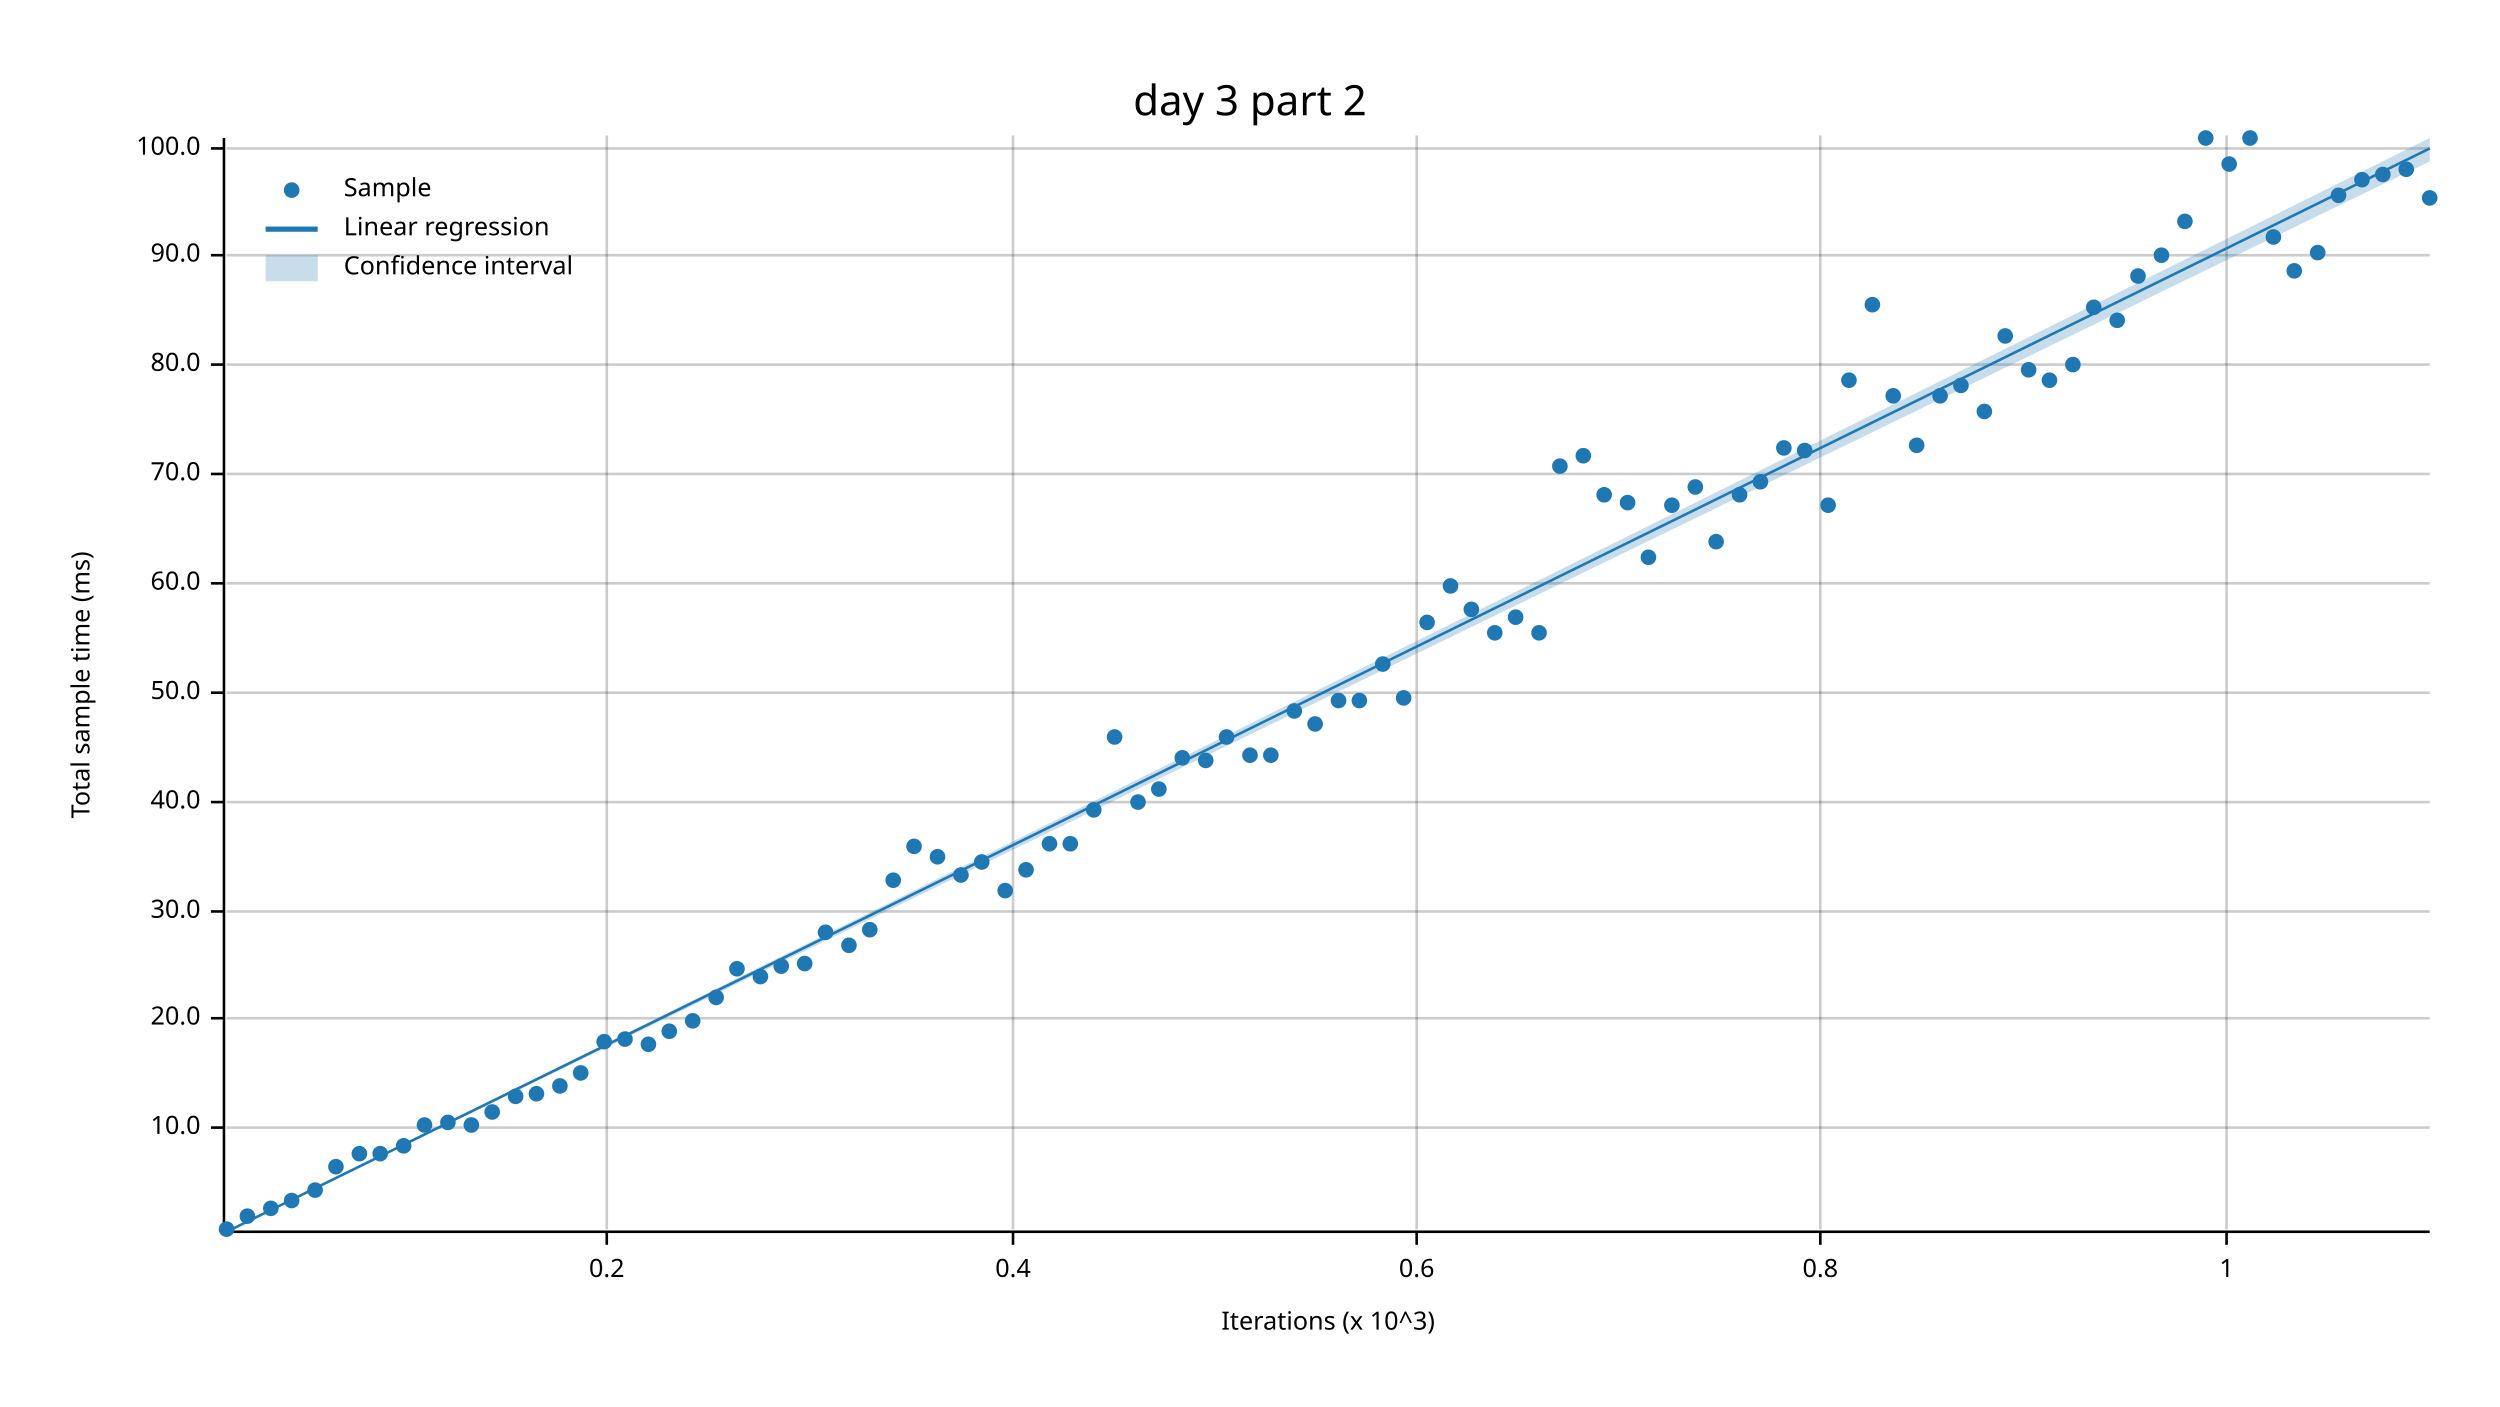
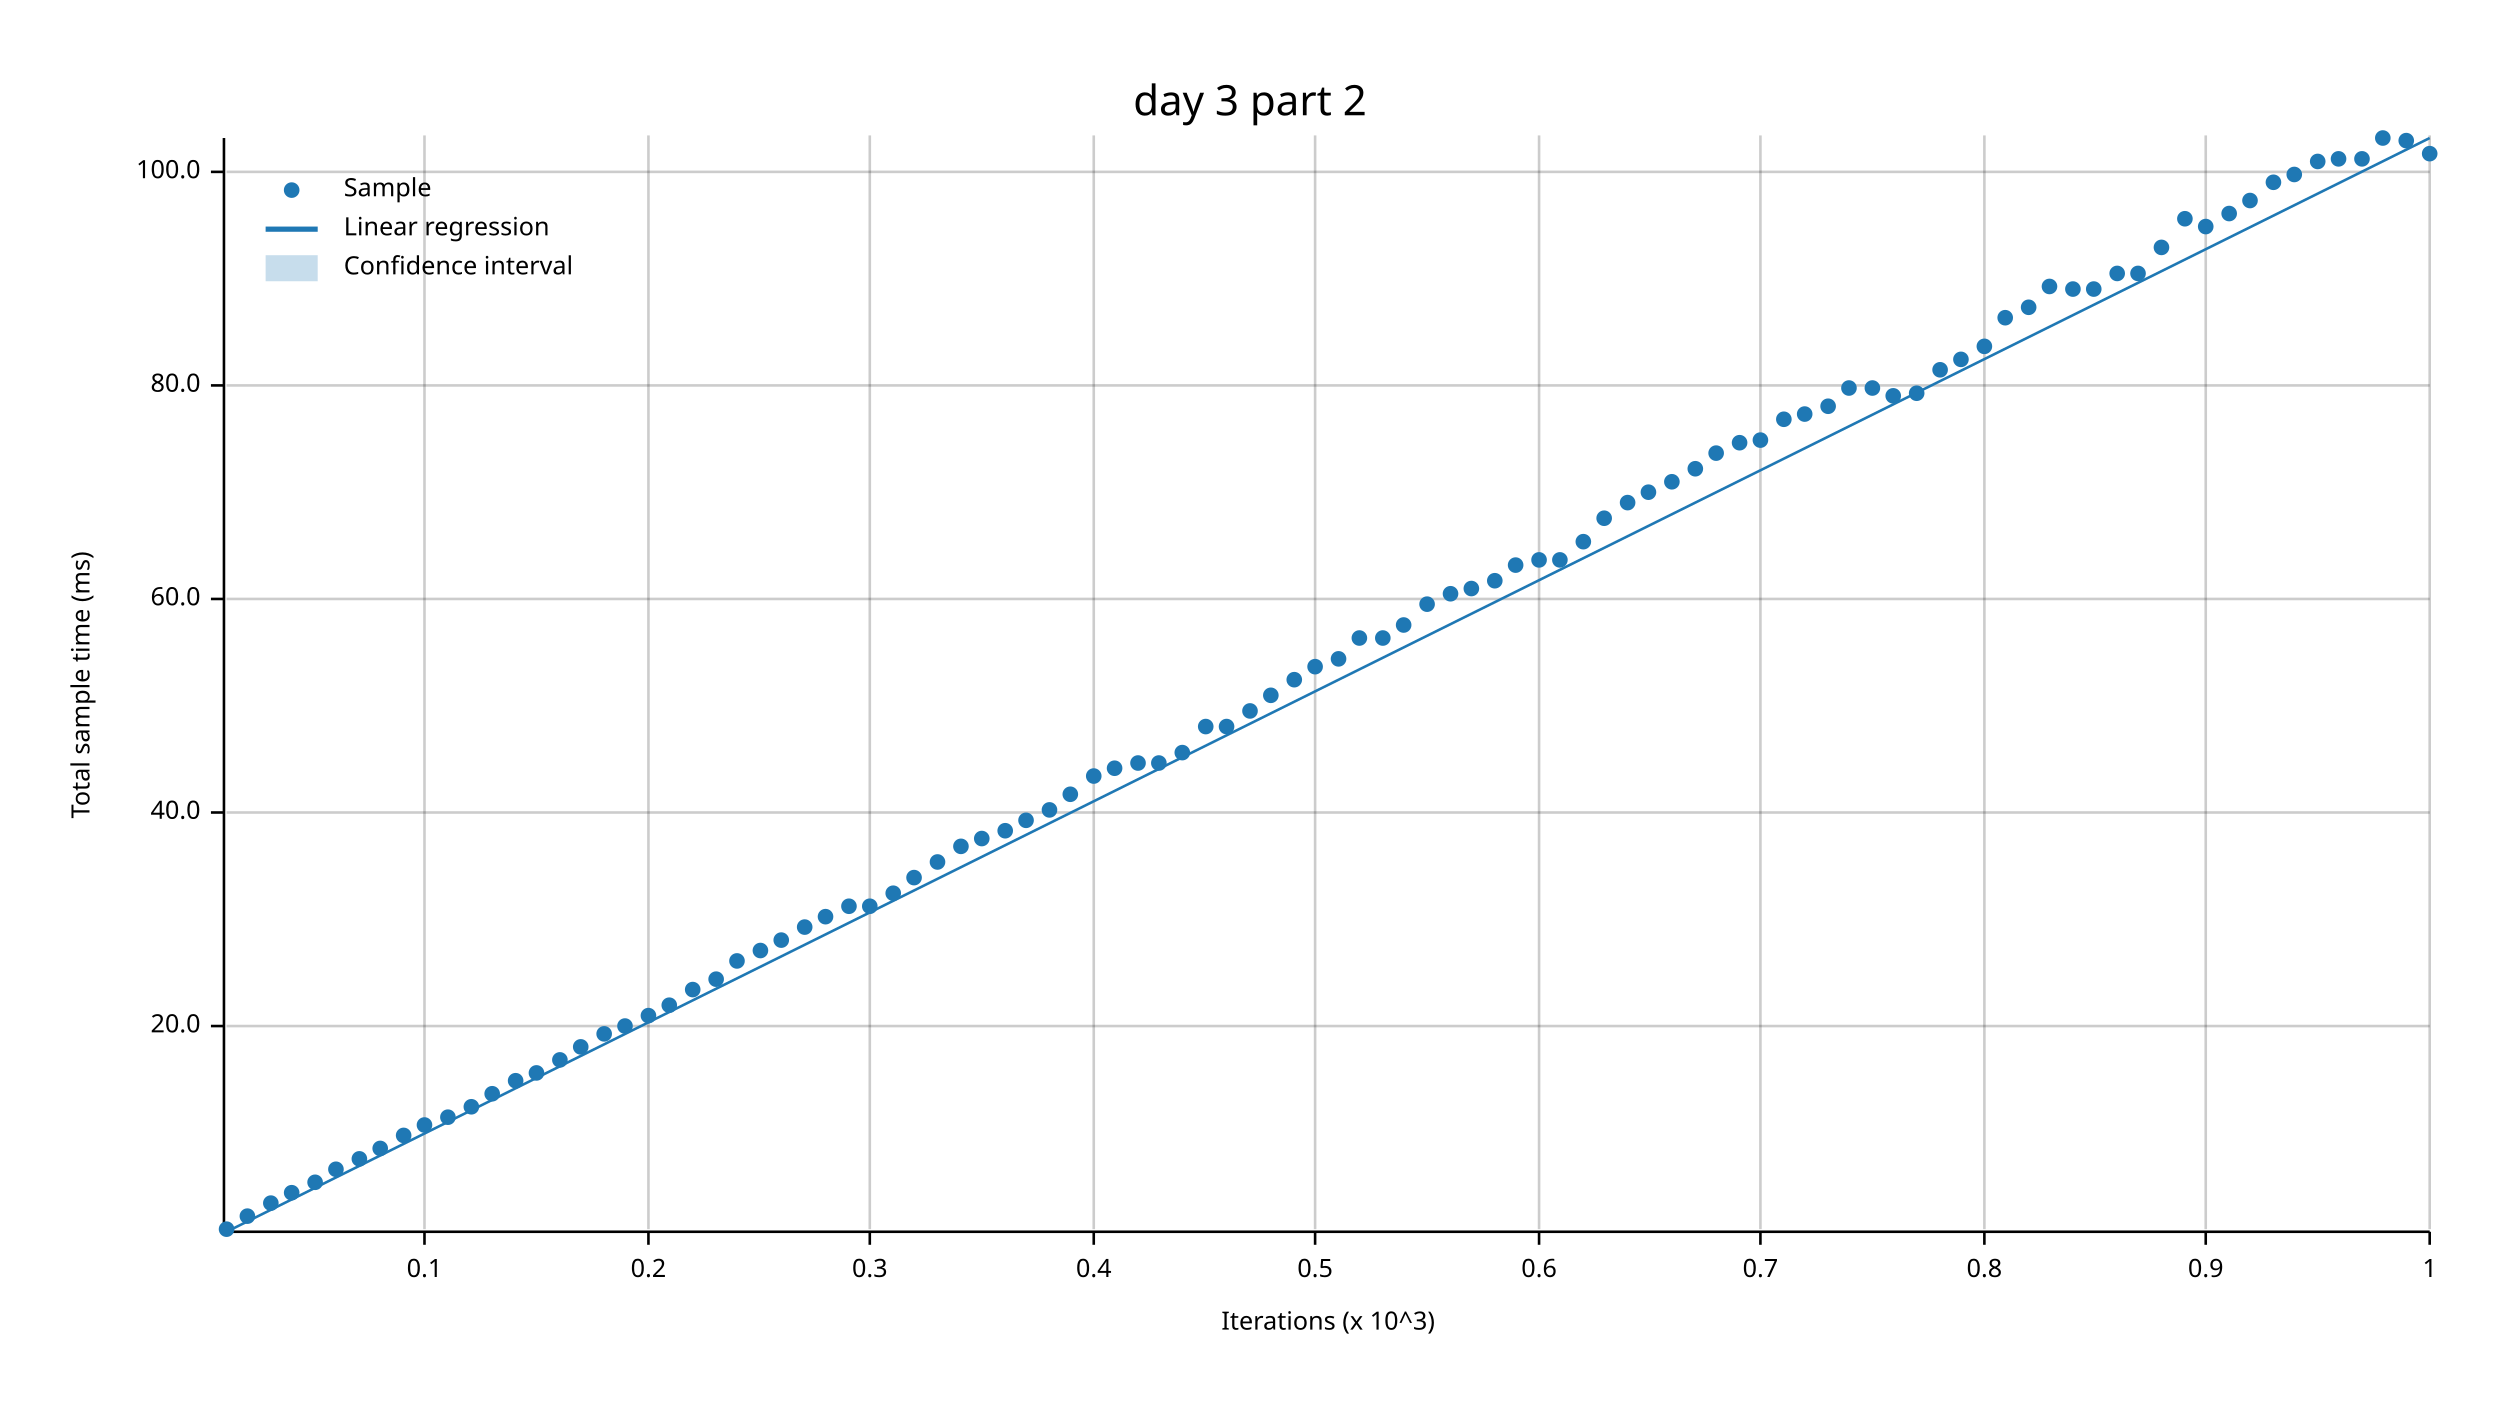
<svg xmlns="http://www.w3.org/2000/svg" width="960" height="540" viewBox="0 0 960 540">
  <text x="480" y="32" dy="0.76em" text-anchor="middle" font-family="sans-serif" font-size="16.129" opacity="1" fill="#000000">
day 3 part 2
</text>
  <text x="27" y="263" dy="0.76em" text-anchor="middle" font-family="sans-serif" font-size="9.677" opacity="1" fill="#000000" transform="rotate(270, 27, 263)">
Total sample time (ms)
</text>
  <text x="510" y="513" dy="-0.5ex" text-anchor="middle" font-family="sans-serif" font-size="9.677" opacity="1" fill="#000000">
Iterations (x 10^3)
</text>
-   <line opacity="0.2" stroke="#000000" stroke-width="1" x1="233" y1="472" x2="233" y2="52" />
-   <line opacity="0.2" stroke="#000000" stroke-width="1" x1="389" y1="472" x2="389" y2="52" />
-   <line opacity="0.2" stroke="#000000" stroke-width="1" x1="544" y1="472" x2="544" y2="52" />
-   <line opacity="0.2" stroke="#000000" stroke-width="1" x1="699" y1="472" x2="699" y2="52" />
-   <line opacity="0.2" stroke="#000000" stroke-width="1" x1="855" y1="472" x2="855" y2="52" />
-   <line opacity="0.2" stroke="#000000" stroke-width="1" x1="87" y1="433" x2="933" y2="433" />
-   <line opacity="0.2" stroke="#000000" stroke-width="1" x1="87" y1="391" x2="933" y2="391" />
-   <line opacity="0.2" stroke="#000000" stroke-width="1" x1="87" y1="350" x2="933" y2="350" />
-   <line opacity="0.2" stroke="#000000" stroke-width="1" x1="87" y1="308" x2="933" y2="308" />
-   <line opacity="0.2" stroke="#000000" stroke-width="1" x1="87" y1="266" x2="933" y2="266" />
-   <line opacity="0.2" stroke="#000000" stroke-width="1" x1="87" y1="224" x2="933" y2="224" />
-   <line opacity="0.2" stroke="#000000" stroke-width="1" x1="87" y1="182" x2="933" y2="182" />
-   <line opacity="0.2" stroke="#000000" stroke-width="1" x1="87" y1="140" x2="933" y2="140" />
-   <line opacity="0.2" stroke="#000000" stroke-width="1" x1="87" y1="98" x2="933" y2="98" />
-   <line opacity="0.2" stroke="#000000" stroke-width="1" x1="87" y1="57" x2="933" y2="57" />
+   <line opacity="0.2" stroke="#000000" stroke-width="1" x1="163" y1="472" x2="163" y2="52" />
+   <line opacity="0.2" stroke="#000000" stroke-width="1" x1="249" y1="472" x2="249" y2="52" />
+   <line opacity="0.2" stroke="#000000" stroke-width="1" x1="334" y1="472" x2="334" y2="52" />
+   <line opacity="0.2" stroke="#000000" stroke-width="1" x1="420" y1="472" x2="420" y2="52" />
+   <line opacity="0.2" stroke="#000000" stroke-width="1" x1="505" y1="472" x2="505" y2="52" />
+   <line opacity="0.2" stroke="#000000" stroke-width="1" x1="591" y1="472" x2="591" y2="52" />
+   <line opacity="0.2" stroke="#000000" stroke-width="1" x1="676" y1="472" x2="676" y2="52" />
+   <line opacity="0.2" stroke="#000000" stroke-width="1" x1="762" y1="472" x2="762" y2="52" />
+   <line opacity="0.2" stroke="#000000" stroke-width="1" x1="847" y1="472" x2="847" y2="52" />
+   <line opacity="0.2" stroke="#000000" stroke-width="1" x1="933" y1="472" x2="933" y2="52" />
+   <line opacity="0.2" stroke="#000000" stroke-width="1" x1="87" y1="394" x2="933" y2="394" />
+   <line opacity="0.2" stroke="#000000" stroke-width="1" x1="87" y1="312" x2="933" y2="312" />
+   <line opacity="0.2" stroke="#000000" stroke-width="1" x1="87" y1="230" x2="933" y2="230" />
+   <line opacity="0.2" stroke="#000000" stroke-width="1" x1="87" y1="148" x2="933" y2="148" />
+   <line opacity="0.2" stroke="#000000" stroke-width="1" x1="87" y1="66" x2="933" y2="66" />
  <polyline fill="none" opacity="1" stroke="#000000" stroke-width="1" points="86,53 86,473 " />
-   <text x="77" y="433" dy="0.5ex" text-anchor="end" font-family="sans-serif" font-size="9.677" opacity="1" fill="#000000">
- 10.0
- </text>
-   <polyline fill="none" opacity="1" stroke="#000000" stroke-width="1" points="81,433 86,433 " />
-   <text x="77" y="391" dy="0.5ex" text-anchor="end" font-family="sans-serif" font-size="9.677" opacity="1" fill="#000000">
+   <text x="77" y="394" dy="0.5ex" text-anchor="end" font-family="sans-serif" font-size="9.677" opacity="1" fill="#000000">
20.0
</text>
-   <polyline fill="none" opacity="1" stroke="#000000" stroke-width="1" points="81,391 86,391 " />
-   <text x="77" y="350" dy="0.5ex" text-anchor="end" font-family="sans-serif" font-size="9.677" opacity="1" fill="#000000">
- 30.0
- </text>
-   <polyline fill="none" opacity="1" stroke="#000000" stroke-width="1" points="81,350 86,350 " />
-   <text x="77" y="308" dy="0.5ex" text-anchor="end" font-family="sans-serif" font-size="9.677" opacity="1" fill="#000000">
+   <polyline fill="none" opacity="1" stroke="#000000" stroke-width="1" points="81,394 86,394 " />
+   <text x="77" y="312" dy="0.5ex" text-anchor="end" font-family="sans-serif" font-size="9.677" opacity="1" fill="#000000">
40.0
</text>
-   <polyline fill="none" opacity="1" stroke="#000000" stroke-width="1" points="81,308 86,308 " />
-   <text x="77" y="266" dy="0.5ex" text-anchor="end" font-family="sans-serif" font-size="9.677" opacity="1" fill="#000000">
- 50.0
- </text>
-   <polyline fill="none" opacity="1" stroke="#000000" stroke-width="1" points="81,266 86,266 " />
-   <text x="77" y="224" dy="0.5ex" text-anchor="end" font-family="sans-serif" font-size="9.677" opacity="1" fill="#000000">
+   <polyline fill="none" opacity="1" stroke="#000000" stroke-width="1" points="81,312 86,312 " />
+   <text x="77" y="230" dy="0.5ex" text-anchor="end" font-family="sans-serif" font-size="9.677" opacity="1" fill="#000000">
60.0
</text>
-   <polyline fill="none" opacity="1" stroke="#000000" stroke-width="1" points="81,224 86,224 " />
-   <text x="77" y="182" dy="0.5ex" text-anchor="end" font-family="sans-serif" font-size="9.677" opacity="1" fill="#000000">
- 70.0
- </text>
-   <polyline fill="none" opacity="1" stroke="#000000" stroke-width="1" points="81,182 86,182 " />
-   <text x="77" y="140" dy="0.5ex" text-anchor="end" font-family="sans-serif" font-size="9.677" opacity="1" fill="#000000">
+   <polyline fill="none" opacity="1" stroke="#000000" stroke-width="1" points="81,230 86,230 " />
+   <text x="77" y="148" dy="0.5ex" text-anchor="end" font-family="sans-serif" font-size="9.677" opacity="1" fill="#000000">
80.0
</text>
-   <polyline fill="none" opacity="1" stroke="#000000" stroke-width="1" points="81,140 86,140 " />
-   <text x="77" y="98" dy="0.5ex" text-anchor="end" font-family="sans-serif" font-size="9.677" opacity="1" fill="#000000">
- 90.0
- </text>
-   <polyline fill="none" opacity="1" stroke="#000000" stroke-width="1" points="81,98 86,98 " />
-   <text x="77" y="57" dy="0.5ex" text-anchor="end" font-family="sans-serif" font-size="9.677" opacity="1" fill="#000000">
+   <polyline fill="none" opacity="1" stroke="#000000" stroke-width="1" points="81,148 86,148 " />
+   <text x="77" y="66" dy="0.5ex" text-anchor="end" font-family="sans-serif" font-size="9.677" opacity="1" fill="#000000">
100.0
</text>
-   <polyline fill="none" opacity="1" stroke="#000000" stroke-width="1" points="81,57 86,57 " />
+   <polyline fill="none" opacity="1" stroke="#000000" stroke-width="1" points="81,66 86,66 " />
  <polyline fill="none" opacity="1" stroke="#000000" stroke-width="1" points="87,473 933,473 " />
-   <text x="233" y="483" dy="0.76em" text-anchor="middle" font-family="sans-serif" font-size="9.677" opacity="1" fill="#000000">
+   <text x="163" y="483" dy="0.76em" text-anchor="middle" font-family="sans-serif" font-size="9.677" opacity="1" fill="#000000">
+ 0.1
+ </text>
+   <polyline fill="none" opacity="1" stroke="#000000" stroke-width="1" points="163,473 163,478 " />
+   <text x="249" y="483" dy="0.76em" text-anchor="middle" font-family="sans-serif" font-size="9.677" opacity="1" fill="#000000">
0.2
</text>
-   <polyline fill="none" opacity="1" stroke="#000000" stroke-width="1" points="233,473 233,478 " />
-   <text x="389" y="483" dy="0.76em" text-anchor="middle" font-family="sans-serif" font-size="9.677" opacity="1" fill="#000000">
+   <polyline fill="none" opacity="1" stroke="#000000" stroke-width="1" points="249,473 249,478 " />
+   <text x="334" y="483" dy="0.76em" text-anchor="middle" font-family="sans-serif" font-size="9.677" opacity="1" fill="#000000">
+ 0.3
+ </text>
+   <polyline fill="none" opacity="1" stroke="#000000" stroke-width="1" points="334,473 334,478 " />
+   <text x="420" y="483" dy="0.76em" text-anchor="middle" font-family="sans-serif" font-size="9.677" opacity="1" fill="#000000">
0.4
</text>
-   <polyline fill="none" opacity="1" stroke="#000000" stroke-width="1" points="389,473 389,478 " />
-   <text x="544" y="483" dy="0.76em" text-anchor="middle" font-family="sans-serif" font-size="9.677" opacity="1" fill="#000000">
+   <polyline fill="none" opacity="1" stroke="#000000" stroke-width="1" points="420,473 420,478 " />
+   <text x="505" y="483" dy="0.76em" text-anchor="middle" font-family="sans-serif" font-size="9.677" opacity="1" fill="#000000">
+ 0.5
+ </text>
+   <polyline fill="none" opacity="1" stroke="#000000" stroke-width="1" points="505,473 505,478 " />
+   <text x="591" y="483" dy="0.76em" text-anchor="middle" font-family="sans-serif" font-size="9.677" opacity="1" fill="#000000">
0.6
</text>
-   <polyline fill="none" opacity="1" stroke="#000000" stroke-width="1" points="544,473 544,478 " />
-   <text x="699" y="483" dy="0.76em" text-anchor="middle" font-family="sans-serif" font-size="9.677" opacity="1" fill="#000000">
+   <polyline fill="none" opacity="1" stroke="#000000" stroke-width="1" points="591,473 591,478 " />
+   <text x="676" y="483" dy="0.76em" text-anchor="middle" font-family="sans-serif" font-size="9.677" opacity="1" fill="#000000">
+ 0.7
+ </text>
+   <polyline fill="none" opacity="1" stroke="#000000" stroke-width="1" points="676,473 676,478 " />
+   <text x="762" y="483" dy="0.76em" text-anchor="middle" font-family="sans-serif" font-size="9.677" opacity="1" fill="#000000">
0.8
</text>
-   <polyline fill="none" opacity="1" stroke="#000000" stroke-width="1" points="699,473 699,478 " />
-   <text x="855" y="483" dy="0.76em" text-anchor="middle" font-family="sans-serif" font-size="9.677" opacity="1" fill="#000000">
+   <polyline fill="none" opacity="1" stroke="#000000" stroke-width="1" points="762,473 762,478 " />
+   <text x="847" y="483" dy="0.76em" text-anchor="middle" font-family="sans-serif" font-size="9.677" opacity="1" fill="#000000">
+ 0.9
+ </text>
+   <polyline fill="none" opacity="1" stroke="#000000" stroke-width="1" points="847,473 847,478 " />
+   <text x="933" y="483" dy="0.76em" text-anchor="middle" font-family="sans-serif" font-size="9.677" opacity="1" fill="#000000">
1
</text>
-   <polyline fill="none" opacity="1" stroke="#000000" stroke-width="1" points="855,473 855,478 " />
+   <polyline fill="none" opacity="1" stroke="#000000" stroke-width="1" points="933,473 933,478 " />
  <circle cx="87" cy="472" r="3" opacity="1" fill="#1F78B4" stroke="none" />
  <circle cx="95" cy="467" r="3" opacity="1" fill="#1F78B4" stroke="none" />
-   <circle cx="104" cy="464" r="3" opacity="1" fill="#1F78B4" stroke="none" />
-   <circle cx="112" cy="461" r="3" opacity="1" fill="#1F78B4" stroke="none" />
-   <circle cx="121" cy="457" r="3" opacity="1" fill="#1F78B4" stroke="none" />
-   <circle cx="129" cy="448" r="3" opacity="1" fill="#1F78B4" stroke="none" />
-   <circle cx="138" cy="443" r="3" opacity="1" fill="#1F78B4" stroke="none" />
-   <circle cx="146" cy="443" r="3" opacity="1" fill="#1F78B4" stroke="none" />
-   <circle cx="155" cy="440" r="3" opacity="1" fill="#1F78B4" stroke="none" />
+   <circle cx="104" cy="462" r="3" opacity="1" fill="#1F78B4" stroke="none" />
+   <circle cx="112" cy="458" r="3" opacity="1" fill="#1F78B4" stroke="none" />
+   <circle cx="121" cy="454" r="3" opacity="1" fill="#1F78B4" stroke="none" />
+   <circle cx="129" cy="449" r="3" opacity="1" fill="#1F78B4" stroke="none" />
+   <circle cx="138" cy="445" r="3" opacity="1" fill="#1F78B4" stroke="none" />
+   <circle cx="146" cy="441" r="3" opacity="1" fill="#1F78B4" stroke="none" />
+   <circle cx="155" cy="436" r="3" opacity="1" fill="#1F78B4" stroke="none" />
  <circle cx="163" cy="432" r="3" opacity="1" fill="#1F78B4" stroke="none" />
-   <circle cx="172" cy="431" r="3" opacity="1" fill="#1F78B4" stroke="none" />
-   <circle cx="181" cy="432" r="3" opacity="1" fill="#1F78B4" stroke="none" />
-   <circle cx="189" cy="427" r="3" opacity="1" fill="#1F78B4" stroke="none" />
-   <circle cx="198" cy="421" r="3" opacity="1" fill="#1F78B4" stroke="none" />
-   <circle cx="206" cy="420" r="3" opacity="1" fill="#1F78B4" stroke="none" />
-   <circle cx="215" cy="417" r="3" opacity="1" fill="#1F78B4" stroke="none" />
-   <circle cx="223" cy="412" r="3" opacity="1" fill="#1F78B4" stroke="none" />
-   <circle cx="232" cy="400" r="3" opacity="1" fill="#1F78B4" stroke="none" />
-   <circle cx="240" cy="399" r="3" opacity="1" fill="#1F78B4" stroke="none" />
-   <circle cx="249" cy="401" r="3" opacity="1" fill="#1F78B4" stroke="none" />
-   <circle cx="257" cy="396" r="3" opacity="1" fill="#1F78B4" stroke="none" />
-   <circle cx="266" cy="392" r="3" opacity="1" fill="#1F78B4" stroke="none" />
-   <circle cx="275" cy="383" r="3" opacity="1" fill="#1F78B4" stroke="none" />
-   <circle cx="283" cy="372" r="3" opacity="1" fill="#1F78B4" stroke="none" />
-   <circle cx="292" cy="375" r="3" opacity="1" fill="#1F78B4" stroke="none" />
-   <circle cx="300" cy="371" r="3" opacity="1" fill="#1F78B4" stroke="none" />
-   <circle cx="309" cy="370" r="3" opacity="1" fill="#1F78B4" stroke="none" />
-   <circle cx="317" cy="358" r="3" opacity="1" fill="#1F78B4" stroke="none" />
-   <circle cx="326" cy="363" r="3" opacity="1" fill="#1F78B4" stroke="none" />
-   <circle cx="334" cy="357" r="3" opacity="1" fill="#1F78B4" stroke="none" />
-   <circle cx="343" cy="338" r="3" opacity="1" fill="#1F78B4" stroke="none" />
-   <circle cx="351" cy="325" r="3" opacity="1" fill="#1F78B4" stroke="none" />
-   <circle cx="360" cy="329" r="3" opacity="1" fill="#1F78B4" stroke="none" />
-   <circle cx="369" cy="336" r="3" opacity="1" fill="#1F78B4" stroke="none" />
-   <circle cx="377" cy="331" r="3" opacity="1" fill="#1F78B4" stroke="none" />
-   <circle cx="386" cy="342" r="3" opacity="1" fill="#1F78B4" stroke="none" />
-   <circle cx="394" cy="334" r="3" opacity="1" fill="#1F78B4" stroke="none" />
-   <circle cx="403" cy="324" r="3" opacity="1" fill="#1F78B4" stroke="none" />
-   <circle cx="411" cy="324" r="3" opacity="1" fill="#1F78B4" stroke="none" />
-   <circle cx="420" cy="311" r="3" opacity="1" fill="#1F78B4" stroke="none" />
-   <circle cx="428" cy="283" r="3" opacity="1" fill="#1F78B4" stroke="none" />
-   <circle cx="437" cy="308" r="3" opacity="1" fill="#1F78B4" stroke="none" />
-   <circle cx="445" cy="303" r="3" opacity="1" fill="#1F78B4" stroke="none" />
-   <circle cx="454" cy="291" r="3" opacity="1" fill="#1F78B4" stroke="none" />
-   <circle cx="463" cy="292" r="3" opacity="1" fill="#1F78B4" stroke="none" />
-   <circle cx="471" cy="283" r="3" opacity="1" fill="#1F78B4" stroke="none" />
-   <circle cx="480" cy="290" r="3" opacity="1" fill="#1F78B4" stroke="none" />
-   <circle cx="488" cy="290" r="3" opacity="1" fill="#1F78B4" stroke="none" />
-   <circle cx="497" cy="273" r="3" opacity="1" fill="#1F78B4" stroke="none" />
-   <circle cx="505" cy="278" r="3" opacity="1" fill="#1F78B4" stroke="none" />
-   <circle cx="514" cy="269" r="3" opacity="1" fill="#1F78B4" stroke="none" />
-   <circle cx="522" cy="269" r="3" opacity="1" fill="#1F78B4" stroke="none" />
-   <circle cx="531" cy="255" r="3" opacity="1" fill="#1F78B4" stroke="none" />
-   <circle cx="539" cy="268" r="3" opacity="1" fill="#1F78B4" stroke="none" />
-   <circle cx="548" cy="239" r="3" opacity="1" fill="#1F78B4" stroke="none" />
-   <circle cx="557" cy="225" r="3" opacity="1" fill="#1F78B4" stroke="none" />
-   <circle cx="565" cy="234" r="3" opacity="1" fill="#1F78B4" stroke="none" />
-   <circle cx="574" cy="243" r="3" opacity="1" fill="#1F78B4" stroke="none" />
-   <circle cx="582" cy="237" r="3" opacity="1" fill="#1F78B4" stroke="none" />
-   <circle cx="591" cy="243" r="3" opacity="1" fill="#1F78B4" stroke="none" />
-   <circle cx="599" cy="179" r="3" opacity="1" fill="#1F78B4" stroke="none" />
-   <circle cx="608" cy="175" r="3" opacity="1" fill="#1F78B4" stroke="none" />
-   <circle cx="616" cy="190" r="3" opacity="1" fill="#1F78B4" stroke="none" />
+   <circle cx="172" cy="429" r="3" opacity="1" fill="#1F78B4" stroke="none" />
+   <circle cx="181" cy="425" r="3" opacity="1" fill="#1F78B4" stroke="none" />
+   <circle cx="189" cy="420" r="3" opacity="1" fill="#1F78B4" stroke="none" />
+   <circle cx="198" cy="415" r="3" opacity="1" fill="#1F78B4" stroke="none" />
+   <circle cx="206" cy="412" r="3" opacity="1" fill="#1F78B4" stroke="none" />
+   <circle cx="215" cy="407" r="3" opacity="1" fill="#1F78B4" stroke="none" />
+   <circle cx="223" cy="402" r="3" opacity="1" fill="#1F78B4" stroke="none" />
+   <circle cx="232" cy="397" r="3" opacity="1" fill="#1F78B4" stroke="none" />
+   <circle cx="240" cy="394" r="3" opacity="1" fill="#1F78B4" stroke="none" />
+   <circle cx="249" cy="390" r="3" opacity="1" fill="#1F78B4" stroke="none" />
+   <circle cx="257" cy="386" r="3" opacity="1" fill="#1F78B4" stroke="none" />
+   <circle cx="266" cy="380" r="3" opacity="1" fill="#1F78B4" stroke="none" />
+   <circle cx="275" cy="376" r="3" opacity="1" fill="#1F78B4" stroke="none" />
+   <circle cx="283" cy="369" r="3" opacity="1" fill="#1F78B4" stroke="none" />
+   <circle cx="292" cy="365" r="3" opacity="1" fill="#1F78B4" stroke="none" />
+   <circle cx="300" cy="361" r="3" opacity="1" fill="#1F78B4" stroke="none" />
+   <circle cx="309" cy="356" r="3" opacity="1" fill="#1F78B4" stroke="none" />
+   <circle cx="317" cy="352" r="3" opacity="1" fill="#1F78B4" stroke="none" />
+   <circle cx="326" cy="348" r="3" opacity="1" fill="#1F78B4" stroke="none" />
+   <circle cx="334" cy="348" r="3" opacity="1" fill="#1F78B4" stroke="none" />
+   <circle cx="343" cy="343" r="3" opacity="1" fill="#1F78B4" stroke="none" />
+   <circle cx="351" cy="337" r="3" opacity="1" fill="#1F78B4" stroke="none" />
+   <circle cx="360" cy="331" r="3" opacity="1" fill="#1F78B4" stroke="none" />
+   <circle cx="369" cy="325" r="3" opacity="1" fill="#1F78B4" stroke="none" />
+   <circle cx="377" cy="322" r="3" opacity="1" fill="#1F78B4" stroke="none" />
+   <circle cx="386" cy="319" r="3" opacity="1" fill="#1F78B4" stroke="none" />
+   <circle cx="394" cy="315" r="3" opacity="1" fill="#1F78B4" stroke="none" />
+   <circle cx="403" cy="311" r="3" opacity="1" fill="#1F78B4" stroke="none" />
+   <circle cx="411" cy="305" r="3" opacity="1" fill="#1F78B4" stroke="none" />
+   <circle cx="420" cy="298" r="3" opacity="1" fill="#1F78B4" stroke="none" />
+   <circle cx="428" cy="295" r="3" opacity="1" fill="#1F78B4" stroke="none" />
+   <circle cx="437" cy="293" r="3" opacity="1" fill="#1F78B4" stroke="none" />
+   <circle cx="445" cy="293" r="3" opacity="1" fill="#1F78B4" stroke="none" />
+   <circle cx="454" cy="289" r="3" opacity="1" fill="#1F78B4" stroke="none" />
+   <circle cx="463" cy="279" r="3" opacity="1" fill="#1F78B4" stroke="none" />
+   <circle cx="471" cy="279" r="3" opacity="1" fill="#1F78B4" stroke="none" />
+   <circle cx="480" cy="273" r="3" opacity="1" fill="#1F78B4" stroke="none" />
+   <circle cx="488" cy="267" r="3" opacity="1" fill="#1F78B4" stroke="none" />
+   <circle cx="497" cy="261" r="3" opacity="1" fill="#1F78B4" stroke="none" />
+   <circle cx="505" cy="256" r="3" opacity="1" fill="#1F78B4" stroke="none" />
+   <circle cx="514" cy="253" r="3" opacity="1" fill="#1F78B4" stroke="none" />
+   <circle cx="522" cy="245" r="3" opacity="1" fill="#1F78B4" stroke="none" />
+   <circle cx="531" cy="245" r="3" opacity="1" fill="#1F78B4" stroke="none" />
+   <circle cx="539" cy="240" r="3" opacity="1" fill="#1F78B4" stroke="none" />
+   <circle cx="548" cy="232" r="3" opacity="1" fill="#1F78B4" stroke="none" />
+   <circle cx="557" cy="228" r="3" opacity="1" fill="#1F78B4" stroke="none" />
+   <circle cx="565" cy="226" r="3" opacity="1" fill="#1F78B4" stroke="none" />
+   <circle cx="574" cy="223" r="3" opacity="1" fill="#1F78B4" stroke="none" />
+   <circle cx="582" cy="217" r="3" opacity="1" fill="#1F78B4" stroke="none" />
+   <circle cx="591" cy="215" r="3" opacity="1" fill="#1F78B4" stroke="none" />
+   <circle cx="599" cy="215" r="3" opacity="1" fill="#1F78B4" stroke="none" />
+   <circle cx="608" cy="208" r="3" opacity="1" fill="#1F78B4" stroke="none" />
+   <circle cx="616" cy="199" r="3" opacity="1" fill="#1F78B4" stroke="none" />
  <circle cx="625" cy="193" r="3" opacity="1" fill="#1F78B4" stroke="none" />
-   <circle cx="633" cy="214" r="3" opacity="1" fill="#1F78B4" stroke="none" />
-   <circle cx="642" cy="194" r="3" opacity="1" fill="#1F78B4" stroke="none" />
-   <circle cx="651" cy="187" r="3" opacity="1" fill="#1F78B4" stroke="none" />
-   <circle cx="659" cy="208" r="3" opacity="1" fill="#1F78B4" stroke="none" />
-   <circle cx="668" cy="190" r="3" opacity="1" fill="#1F78B4" stroke="none" />
-   <circle cx="676" cy="185" r="3" opacity="1" fill="#1F78B4" stroke="none" />
-   <circle cx="685" cy="172" r="3" opacity="1" fill="#1F78B4" stroke="none" />
-   <circle cx="693" cy="173" r="3" opacity="1" fill="#1F78B4" stroke="none" />
-   <circle cx="702" cy="194" r="3" opacity="1" fill="#1F78B4" stroke="none" />
-   <circle cx="710" cy="146" r="3" opacity="1" fill="#1F78B4" stroke="none" />
-   <circle cx="719" cy="117" r="3" opacity="1" fill="#1F78B4" stroke="none" />
+   <circle cx="633" cy="189" r="3" opacity="1" fill="#1F78B4" stroke="none" />
+   <circle cx="642" cy="185" r="3" opacity="1" fill="#1F78B4" stroke="none" />
+   <circle cx="651" cy="180" r="3" opacity="1" fill="#1F78B4" stroke="none" />
+   <circle cx="659" cy="174" r="3" opacity="1" fill="#1F78B4" stroke="none" />
+   <circle cx="668" cy="170" r="3" opacity="1" fill="#1F78B4" stroke="none" />
+   <circle cx="676" cy="169" r="3" opacity="1" fill="#1F78B4" stroke="none" />
+   <circle cx="685" cy="161" r="3" opacity="1" fill="#1F78B4" stroke="none" />
+   <circle cx="693" cy="159" r="3" opacity="1" fill="#1F78B4" stroke="none" />
+   <circle cx="702" cy="156" r="3" opacity="1" fill="#1F78B4" stroke="none" />
+   <circle cx="710" cy="149" r="3" opacity="1" fill="#1F78B4" stroke="none" />
+   <circle cx="719" cy="149" r="3" opacity="1" fill="#1F78B4" stroke="none" />
  <circle cx="727" cy="152" r="3" opacity="1" fill="#1F78B4" stroke="none" />
-   <circle cx="736" cy="171" r="3" opacity="1" fill="#1F78B4" stroke="none" />
-   <circle cx="745" cy="152" r="3" opacity="1" fill="#1F78B4" stroke="none" />
-   <circle cx="753" cy="148" r="3" opacity="1" fill="#1F78B4" stroke="none" />
-   <circle cx="762" cy="158" r="3" opacity="1" fill="#1F78B4" stroke="none" />
-   <circle cx="770" cy="129" r="3" opacity="1" fill="#1F78B4" stroke="none" />
-   <circle cx="779" cy="142" r="3" opacity="1" fill="#1F78B4" stroke="none" />
-   <circle cx="787" cy="146" r="3" opacity="1" fill="#1F78B4" stroke="none" />
-   <circle cx="796" cy="140" r="3" opacity="1" fill="#1F78B4" stroke="none" />
-   <circle cx="804" cy="118" r="3" opacity="1" fill="#1F78B4" stroke="none" />
-   <circle cx="813" cy="123" r="3" opacity="1" fill="#1F78B4" stroke="none" />
-   <circle cx="821" cy="106" r="3" opacity="1" fill="#1F78B4" stroke="none" />
-   <circle cx="830" cy="98" r="3" opacity="1" fill="#1F78B4" stroke="none" />
-   <circle cx="839" cy="85" r="3" opacity="1" fill="#1F78B4" stroke="none" />
-   <circle cx="847" cy="53" r="3" opacity="1" fill="#1F78B4" stroke="none" />
-   <circle cx="856" cy="63" r="3" opacity="1" fill="#1F78B4" stroke="none" />
-   <circle cx="864" cy="53" r="3" opacity="1" fill="#1F78B4" stroke="none" />
-   <circle cx="873" cy="91" r="3" opacity="1" fill="#1F78B4" stroke="none" />
-   <circle cx="881" cy="104" r="3" opacity="1" fill="#1F78B4" stroke="none" />
-   <circle cx="890" cy="97" r="3" opacity="1" fill="#1F78B4" stroke="none" />
-   <circle cx="898" cy="75" r="3" opacity="1" fill="#1F78B4" stroke="none" />
-   <circle cx="907" cy="69" r="3" opacity="1" fill="#1F78B4" stroke="none" />
-   <circle cx="915" cy="67" r="3" opacity="1" fill="#1F78B4" stroke="none" />
-   <circle cx="924" cy="65" r="3" opacity="1" fill="#1F78B4" stroke="none" />
-   <circle cx="933" cy="76" r="3" opacity="1" fill="#1F78B4" stroke="none" />
-   <polyline fill="none" opacity="1" stroke="#1F78B4" stroke-width="1" points="87,473 933,57 " />
-   <polygon opacity="0.25" fill="#1F78B4" points="87,473 933,62 933,53 " />
+   <circle cx="736" cy="151" r="3" opacity="1" fill="#1F78B4" stroke="none" />
+   <circle cx="745" cy="142" r="3" opacity="1" fill="#1F78B4" stroke="none" />
+   <circle cx="753" cy="138" r="3" opacity="1" fill="#1F78B4" stroke="none" />
+   <circle cx="762" cy="133" r="3" opacity="1" fill="#1F78B4" stroke="none" />
+   <circle cx="770" cy="122" r="3" opacity="1" fill="#1F78B4" stroke="none" />
+   <circle cx="779" cy="118" r="3" opacity="1" fill="#1F78B4" stroke="none" />
+   <circle cx="787" cy="110" r="3" opacity="1" fill="#1F78B4" stroke="none" />
+   <circle cx="796" cy="111" r="3" opacity="1" fill="#1F78B4" stroke="none" />
+   <circle cx="804" cy="111" r="3" opacity="1" fill="#1F78B4" stroke="none" />
+   <circle cx="813" cy="105" r="3" opacity="1" fill="#1F78B4" stroke="none" />
+   <circle cx="821" cy="105" r="3" opacity="1" fill="#1F78B4" stroke="none" />
+   <circle cx="830" cy="95" r="3" opacity="1" fill="#1F78B4" stroke="none" />
+   <circle cx="839" cy="84" r="3" opacity="1" fill="#1F78B4" stroke="none" />
+   <circle cx="847" cy="87" r="3" opacity="1" fill="#1F78B4" stroke="none" />
+   <circle cx="856" cy="82" r="3" opacity="1" fill="#1F78B4" stroke="none" />
+   <circle cx="864" cy="77" r="3" opacity="1" fill="#1F78B4" stroke="none" />
+   <circle cx="873" cy="70" r="3" opacity="1" fill="#1F78B4" stroke="none" />
+   <circle cx="881" cy="67" r="3" opacity="1" fill="#1F78B4" stroke="none" />
+   <circle cx="890" cy="62" r="3" opacity="1" fill="#1F78B4" stroke="none" />
+   <circle cx="898" cy="61" r="3" opacity="1" fill="#1F78B4" stroke="none" />
+   <circle cx="907" cy="61" r="3" opacity="1" fill="#1F78B4" stroke="none" />
+   <circle cx="915" cy="53" r="3" opacity="1" fill="#1F78B4" stroke="none" />
+   <circle cx="924" cy="54" r="3" opacity="1" fill="#1F78B4" stroke="none" />
+   <circle cx="933" cy="59" r="3" opacity="1" fill="#1F78B4" stroke="none" />
+   <polyline fill="none" opacity="1" stroke="#1F78B4" stroke-width="1" points="87,473 933,53 " />
+   <polygon opacity="0.25" fill="#1F78B4" points="87,473 933,53 933,53 " />
  <text x="132" y="68" dy="0.76em" text-anchor="start" font-family="sans-serif" font-size="9.677" opacity="1" fill="#000000">
Sample
</text>
  <text x="132" y="83" dy="0.76em" text-anchor="start" font-family="sans-serif" font-size="9.677" opacity="1" fill="#000000">
Linear regression
</text>
  <text x="132" y="98" dy="0.76em" text-anchor="start" font-family="sans-serif" font-size="9.677" opacity="1" fill="#000000">
Confidence interval
</text>
  <circle cx="112" cy="73" r="3" opacity="1" fill="#1F78B4" stroke="none" />
  <polyline fill="none" opacity="1" stroke="#1F78B4" stroke-width="2" points="102,88 122,88 " />
  <rect x="102" y="98" width="20" height="10" opacity="0.25" fill="#1F78B4" stroke="none" />
</svg>
